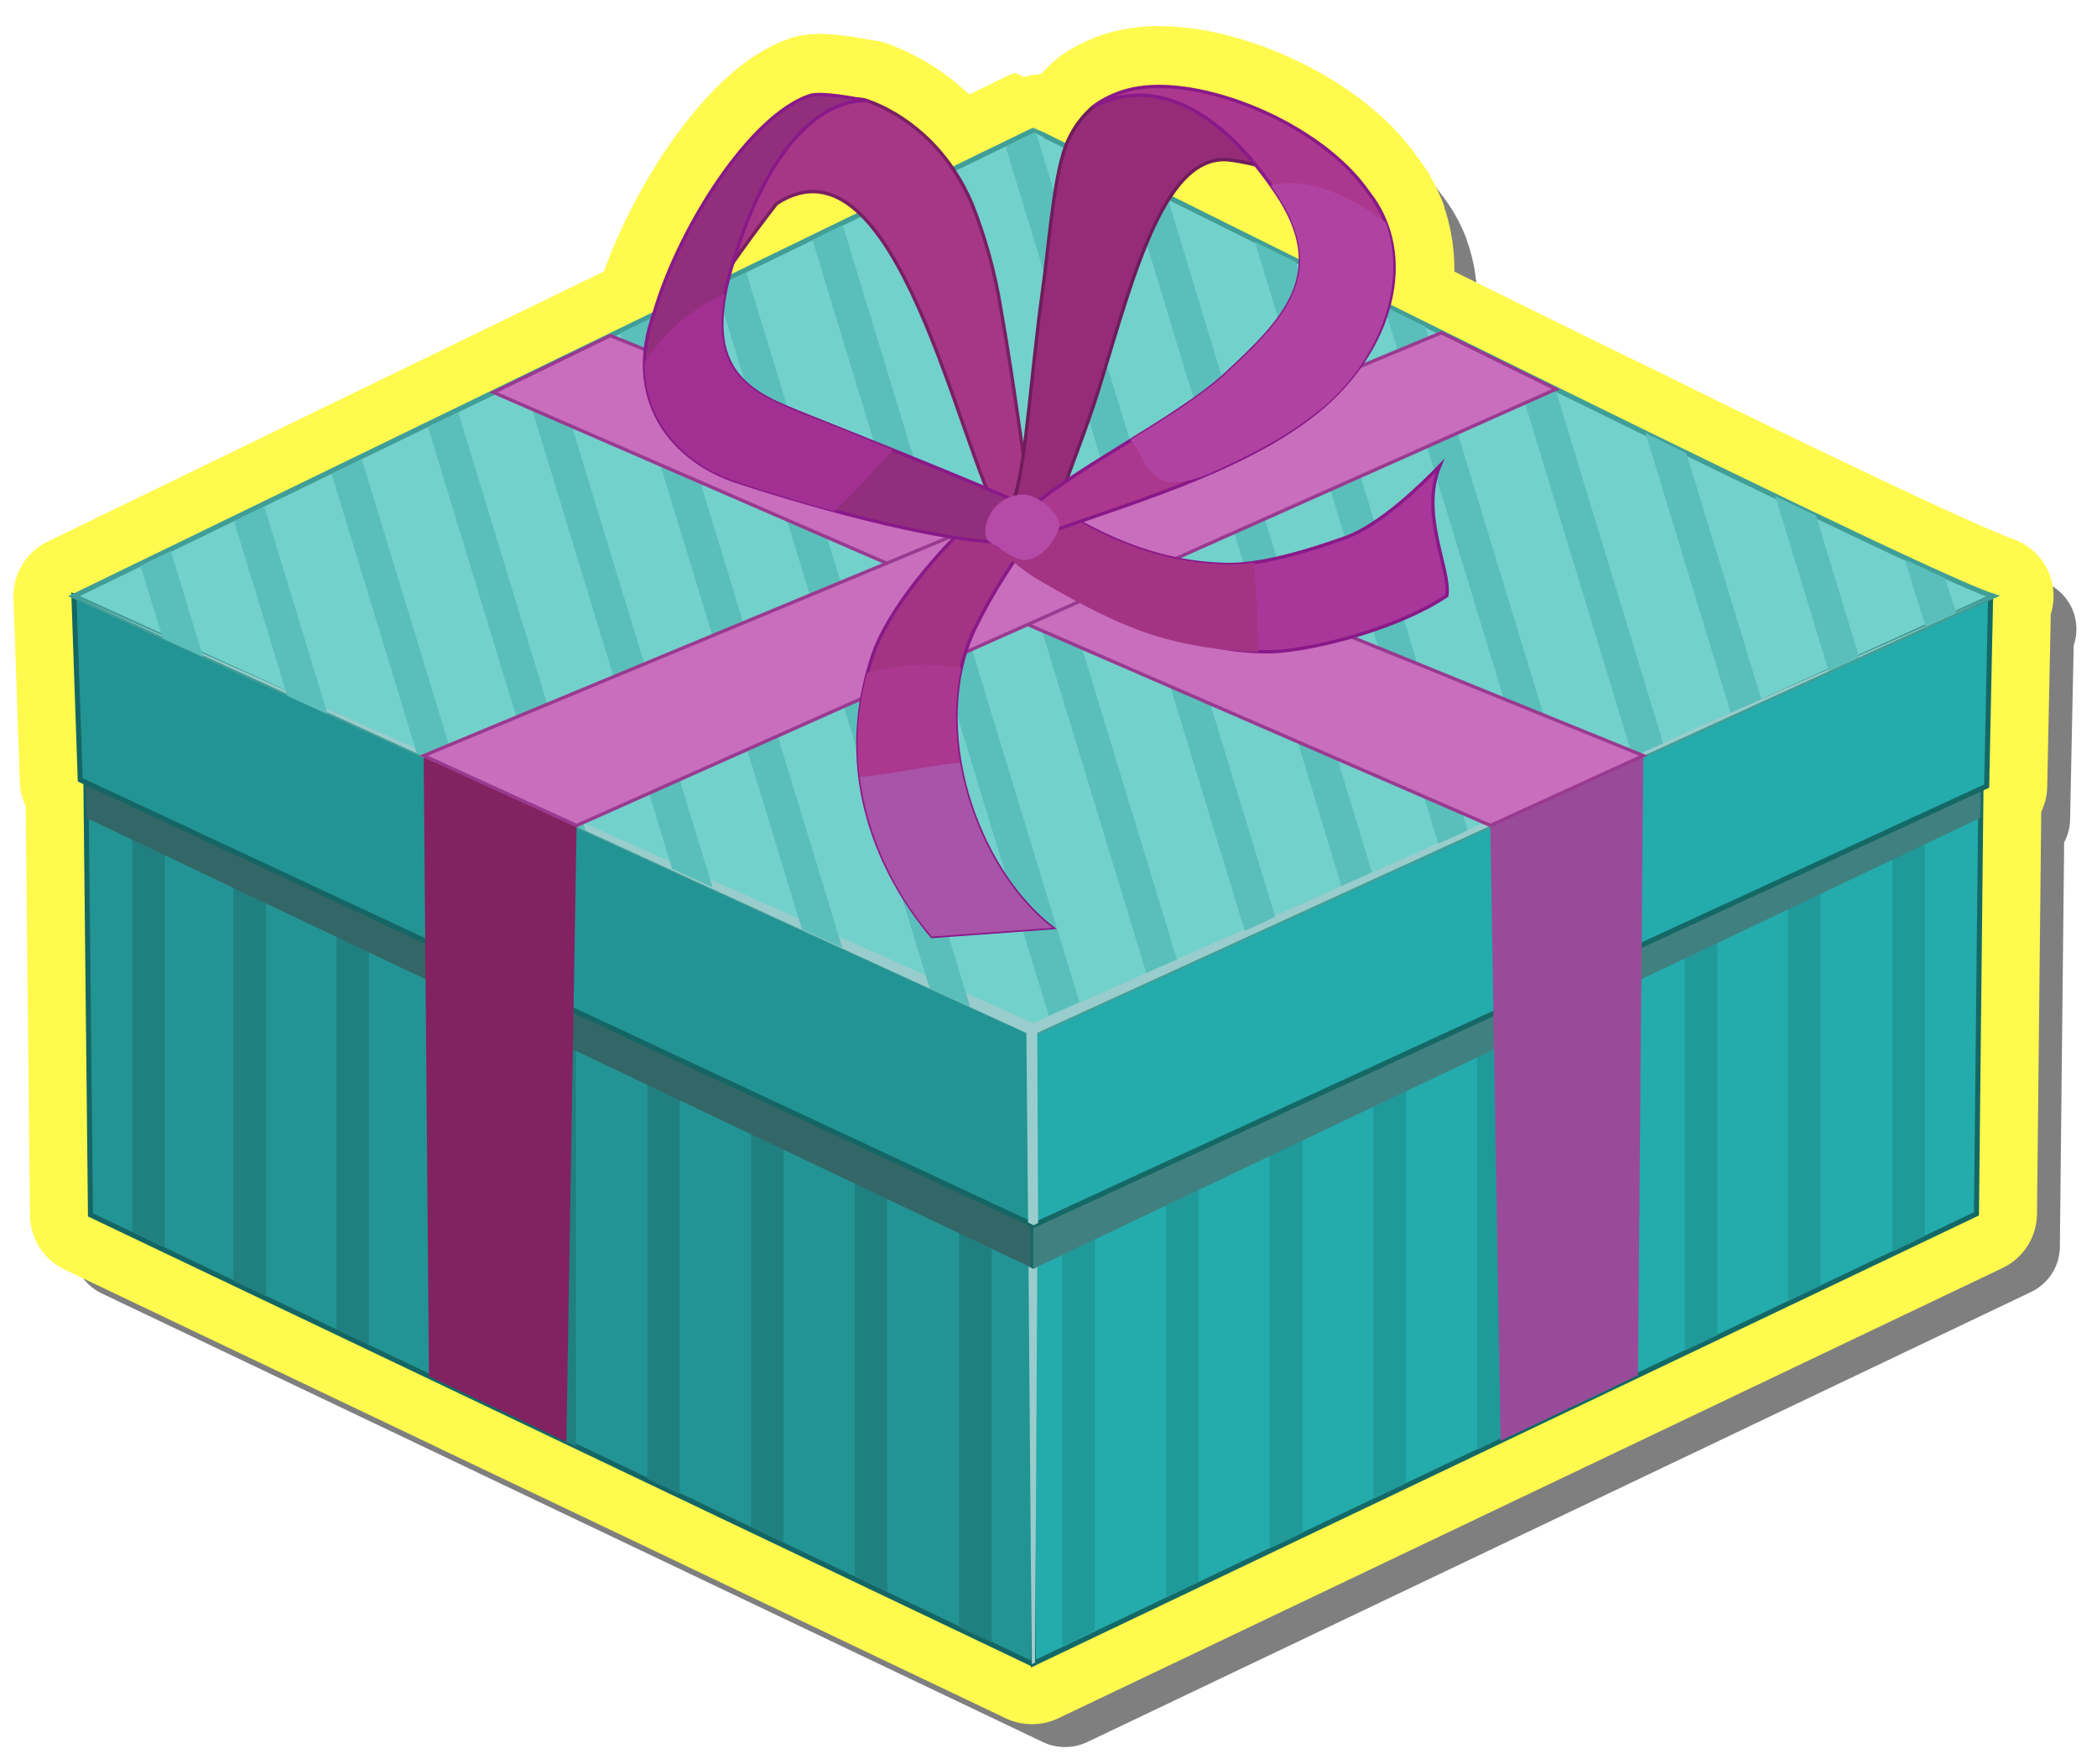
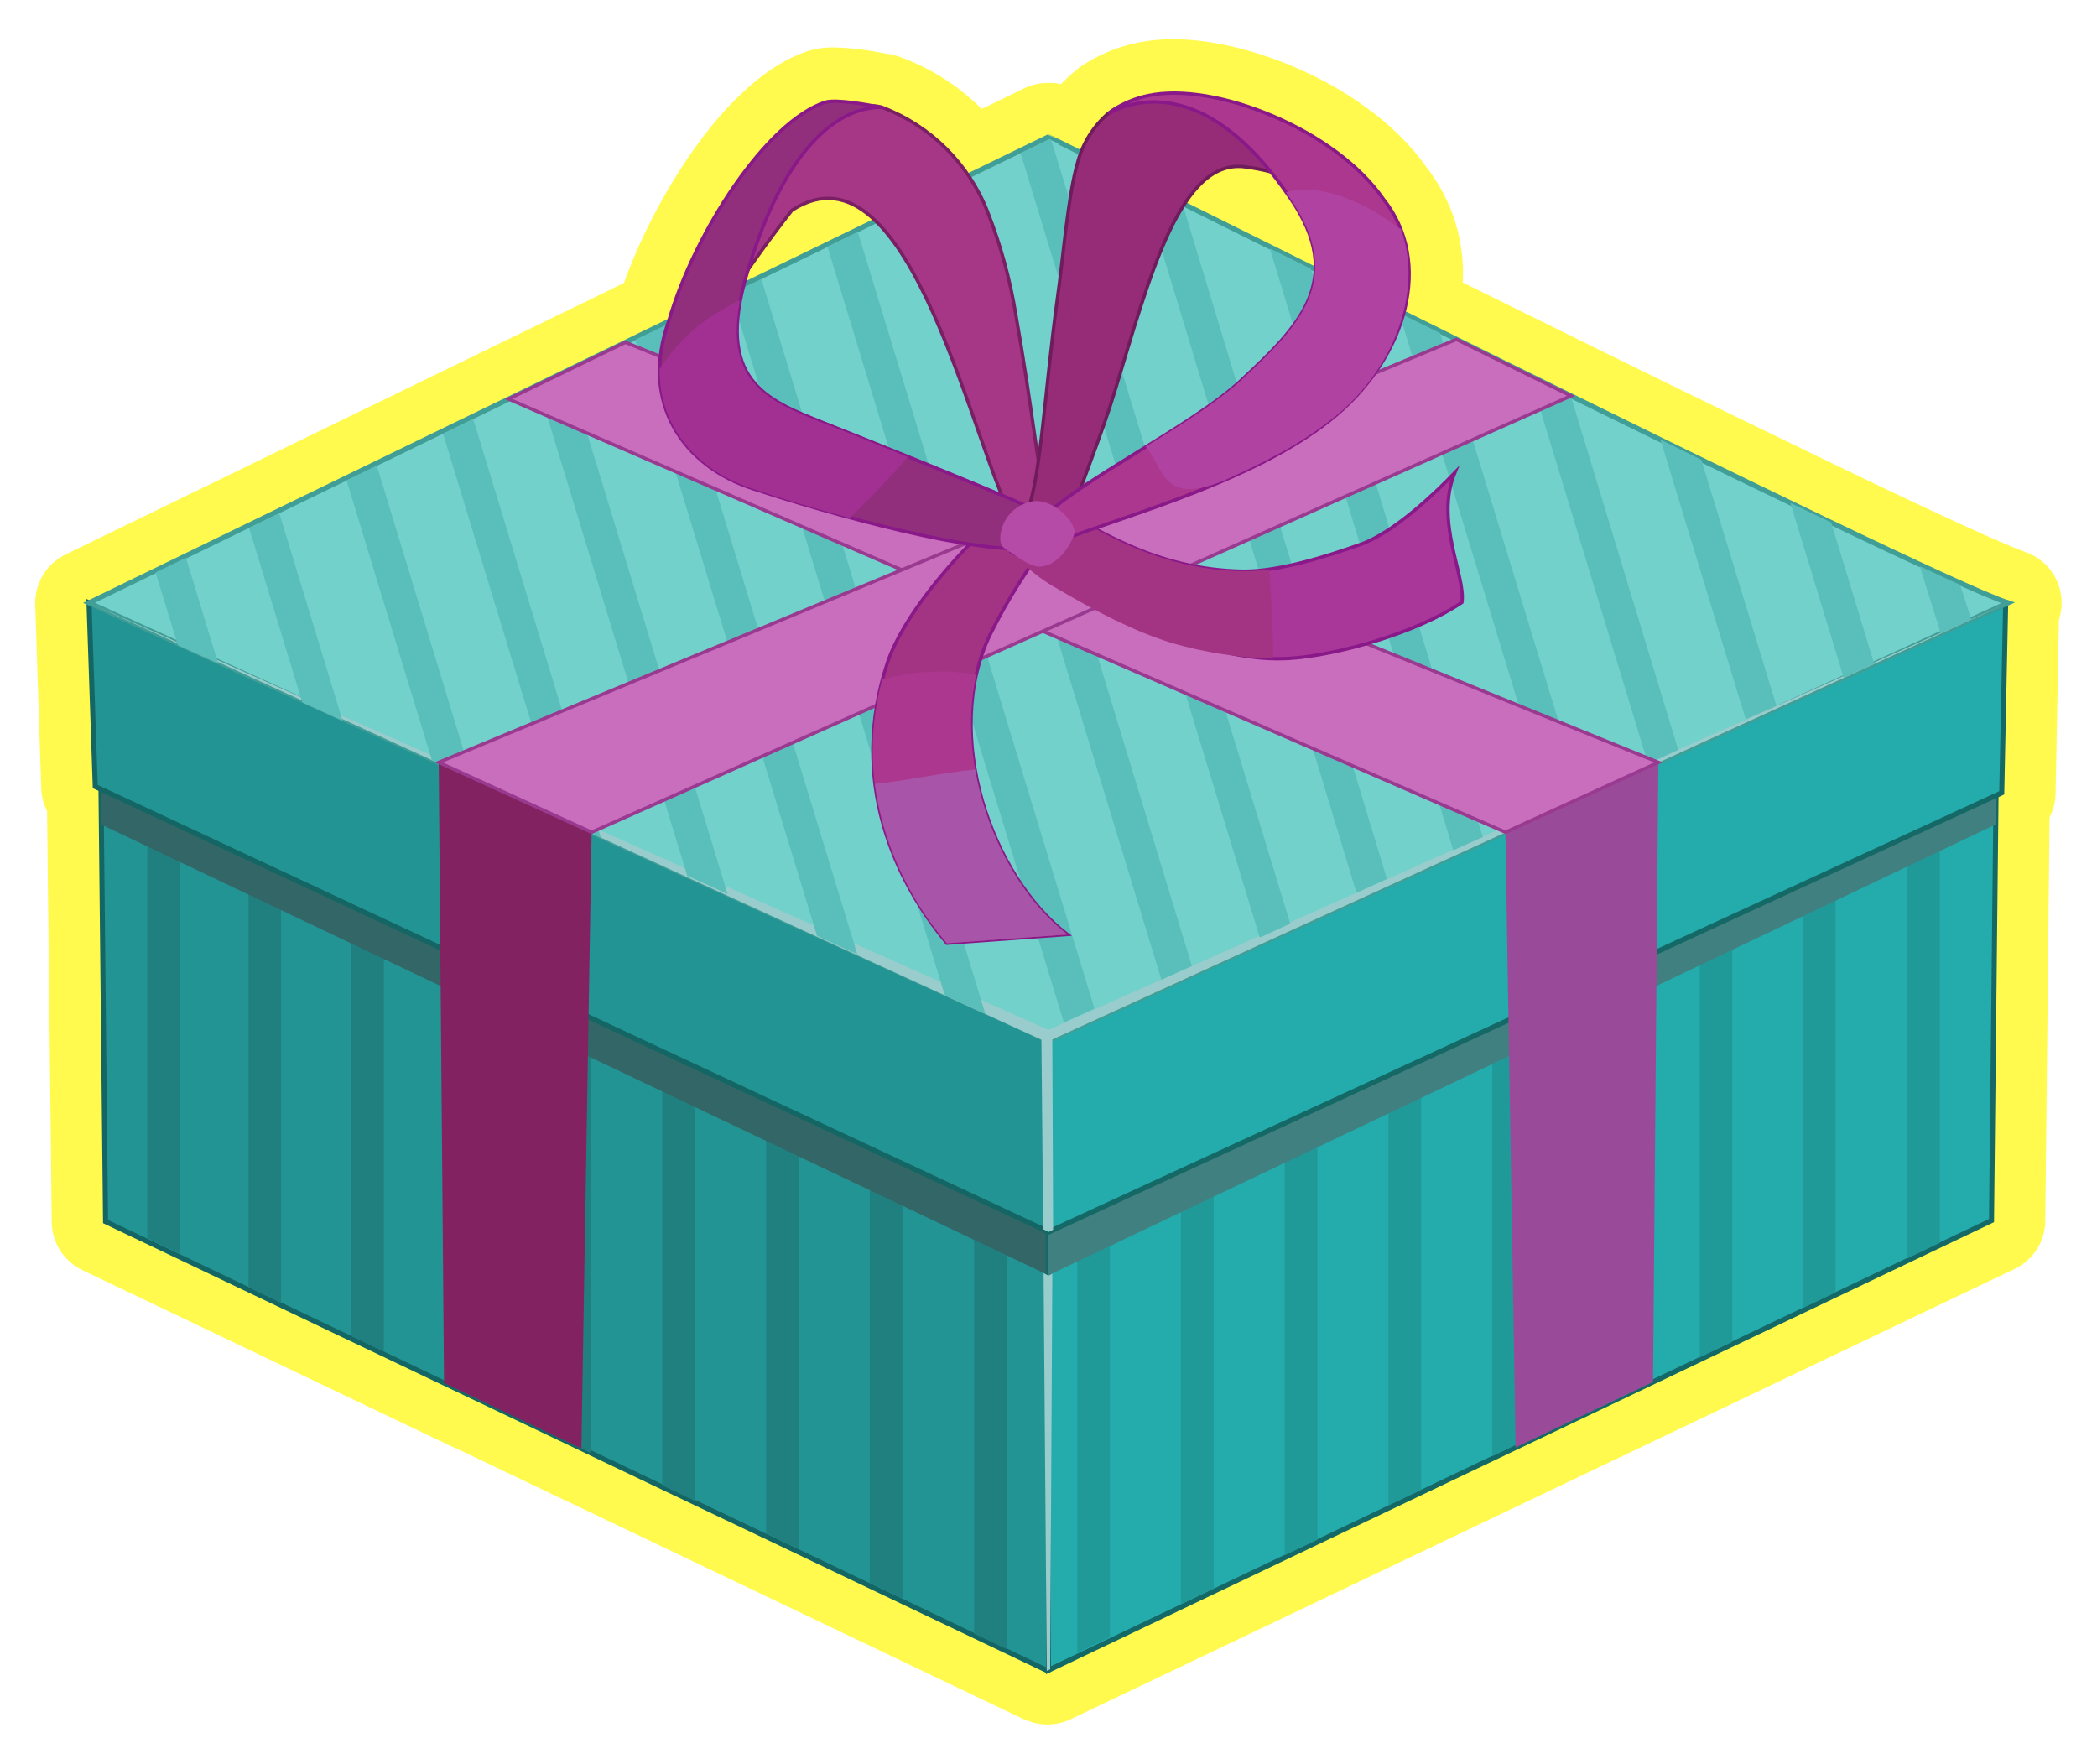
<svg xmlns="http://www.w3.org/2000/svg" id="Layer_1" data-name="Layer 1" width="311.74" height="262.21" viewBox="0 0 311.74 262.21">
  <defs>
    <style>
-       .cls-1, .cls-2 {
-         fill: none;
-         stroke-linejoin: round;
+       .cls-1 {
+         fill: #fffa4d;
      }

-       .cls-1 {
-         stroke: #000;
-         stroke-width: 15px;
-         opacity: 0.5;
-       }
- 
-       .cls-1, .cls-10, .cls-11, .cls-12, .cls-13, .cls-14, .cls-15, .cls-16, .cls-17, .cls-18, .cls-19, .cls-2, .cls-20, .cls-21, .cls-23, .cls-24, .cls-25, .cls-26, .cls-3, .cls-4, .cls-5, .cls-6, .cls-7, .cls-8, .cls-9 {
+       .cls-1, .cls-10, .cls-11, .cls-12, .cls-13, .cls-14, .cls-15, .cls-16, .cls-17, .cls-18, .cls-19, .cls-2, .cls-20, .cls-22, .cls-23, .cls-24, .cls-25, .cls-3, .cls-4, .cls-5, .cls-6, .cls-7, .cls-8, .cls-9 {
        fill-rule: evenodd;
      }

      .cls-2 {
-         stroke: #fffa4d;
-         stroke-width: 18px;
-       }
- 
-       .cls-3 {
        fill: #239494;
        stroke: #146664;
      }

-       .cls-14, .cls-15, .cls-18, .cls-20, .cls-21, .cls-23, .cls-24, .cls-3, .cls-6, .cls-9 {
+       .cls-13, .cls-14, .cls-17, .cls-19, .cls-2, .cls-20, .cls-22, .cls-23, .cls-5, .cls-8 {
        stroke-miterlimit: 10;
      }

-       .cls-3, .cls-6, .cls-9 {
+       .cls-2, .cls-5, .cls-8 {
        stroke-width: 0.75px;
      }

-       .cls-4 {
+       .cls-3 {
        fill: #208080;
      }

-       .cls-5 {
+       .cls-4 {
        fill: #366;
      }

-       .cls-6 {
+       .cls-5 {
        fill: #24abab;
        stroke: #146866;
      }

-       .cls-7 {
+       .cls-6 {
        fill: #209999;
      }

-       .cls-8 {
+       .cls-7 {
        fill: #418080;
      }

-       .cls-9 {
+       .cls-8 {
        fill: #73d1cc;
        stroke: #419e97;
      }

-       .cls-10 {
+       .cls-9 {
        fill: #9cc;
      }

-       .cls-11 {
+       .cls-10 {
        fill: #822260;
      }

-       .cls-12 {
+       .cls-11 {
        fill: #994b99;
      }

-       .cls-13 {
+       .cls-12 {
        fill: #5abfba;
      }

-       .cls-14 {
+       .cls-13 {
        fill: #c96ebd;
        stroke: #993a90;
      }

-       .cls-14, .cls-15, .cls-18, .cls-20, .cls-21, .cls-23, .cls-24 {
+       .cls-13, .cls-14, .cls-17, .cls-19, .cls-20, .cls-22, .cls-23 {
        stroke-width: 0.5px;
      }

-       .cls-15, .cls-19 {
+       .cls-14, .cls-18 {
        fill: #a33484;
      }

-       .cls-15, .cls-18, .cls-21, .cls-24 {
+       .cls-14, .cls-17, .cls-20, .cls-23 {
        stroke: #891989;
      }

-       .cls-16, .cls-24 {
+       .cls-15, .cls-23 {
        fill: #ab388e;
      }

-       .cls-17 {
+       .cls-16 {
        fill: #a854a8;
      }

-       .cls-18 {
+       .cls-17 {
        fill: #a83799;
      }

-       .cls-20 {
+       .cls-19 {
        fill: #a63786;
        stroke: #7a1f64;
      }

-       .cls-21 {
+       .cls-20 {
        fill: #912f7d;
      }

-       .cls-22 {
+       .cls-21 {
        fill: #a13092;
      }

-       .cls-23 {
+       .cls-22 {
        fill: #962c78;
        stroke: #701c5c;
      }

-       .cls-25 {
+       .cls-24 {
        fill: #b043a1;
      }

-       .cls-26 {
+       .cls-25 {
        fill: #b54ba7;
      }
    </style>
  </defs>
  <g>
-     <path class="cls-1" d="M300.82,93.69l.36-.16c-3-1-13-5.57-26.3-12h0l-6.06-2.91h0c-4.2-2-8.64-4.17-13.23-6.42h0c-2-1-4-2-6.07-3h0L236.2,62.75h0l-15.49-7.63-9.4-4.66A19.88,19.88,0,0,0,211,38.24c0-.08-.05-.17-.08-.26l0,0a17.22,17.22,0,0,0-2.58-4.49c-7.09-10.26-25-17.48-35-15.33A15.4,15.4,0,0,0,168,20.31c-.23.15-.45.36-.59.47l.06,0-.08.05a13.59,13.59,0,0,0-4,5.86c-3.1-1.54-4.87-2.41-4.89-2.41l-11.94,5.8a26.25,26.25,0,0,0-12.67-10.11l-.25-.07h.06a.84.84,0,0,0-.18,0,6,6,0,0,0-.79-.14c-1.7-.32-5.85-1.05-7.4-.61-8.76,2.82-19.43,19.37-23.23,32.34,0,.08,0,.16-.08.25l-6.41,3.11h0L78.26,63.23h0L15.89,93.53l.94,27.3.84.4.68,64.28L73.2,211.65l1.91.92h0l14.08,6.71,1.35.64h0l67.73,32.29h0l.1,0,.17-.07h0l140.18-66.85.67-63.19.85-.4ZM188,28.72c1.23.19,2.41.44,3.56.73.95,1.18,1.92,2.48,2.88,3.91,2.77,4,3.82,7.45,3.71,10.55L178.78,34.3C181.31,30.39,184.26,28.16,188,28.72ZM113.22,46.26c.13-.51.25-1,.4-1.53.07-.23.14-.44.21-.66,2.08-3,4.31-6,6.54-8.86,4.7-3.07,8.8-1.93,12.42,1.55Z" />
-     <path class="cls-2" d="M295.92,88.79l.36-.17c-3-1-13-5.56-26.3-11.94h0l-6.06-2.9h0c-4.19-2-8.63-4.18-13.22-6.42h0c-2-1-4-1.95-6.07-3h0L231.3,57.85h0l-15.49-7.63-9.41-4.66a19.81,19.81,0,0,0-.34-12.22c0-.08,0-.17-.08-.26l0,0a17.22,17.22,0,0,0-2.58-4.49c-7.09-10.26-25-17.48-35-15.33a15.4,15.4,0,0,0-5.22,2.17c-.23.15-.45.36-.59.47l.06,0-.08.05a13.59,13.59,0,0,0-4,5.86c-3.1-1.54-4.87-2.42-4.9-2.41l-11.93,5.8A26.22,26.22,0,0,0,129,15l-.24-.07h.06a1,1,0,0,0-.18,0,5.84,5.84,0,0,0-.8-.14c-1.69-.32-5.85-1.05-7.39-.61C111.71,17,101,33.56,97.24,46.53c0,.08,0,.16-.08.25l-6.41,3.11h0L73.36,58.33h0L11,88.62l.94,27.31.84.39.68,64.28L68.3,206.75l1.91.92h0l14.08,6.71,1.35.64h0l67.73,32.29h0l.1,0,.16-.08v0l140.19-66.85.67-63.19.85-.4Zm-112.86-65c1.23.19,2.41.44,3.56.73.95,1.18,1.92,2.48,2.88,3.91,2.77,4,3.82,7.45,3.71,10.55-7.1-3.53-13.67-6.79-19.33-9.62C176.41,25.49,179.36,23.26,183.06,23.82ZM108.32,41.36c.13-.51.24-1,.4-1.53.07-.24.14-.44.21-.66,2.08-3,4.31-6,6.54-8.86,4.7-3.07,8.8-1.93,12.42,1.55Z" />
+     <path class="cls-1" d="M155.71,256.36a7.9,7.9,0,0,1-3.13-.64l-.11,0-.56-.27L84.65,223.34l-.24-.11L83,222.57,69.27,216l-.28-.13L67.08,215,12.25,188.82a8,8,0,0,1-4.56-7.13L7,120.57a8,8,0,0,1-.87-3.37L5.24,89.9a8,8,0,0,1,4.5-7.47l62-30.14.32-.16,17.38-8.44.32-.15,3-1.48c4.56-12.73,15.35-30.61,27.41-34.49l.27-.08a12.67,12.67,0,0,1,3.53-.44,42.54,42.54,0,0,1,7.28.84l.88.15a8.26,8.26,0,0,1,1.66.43l0,0a33,33,0,0,1,12.15,7.73l6.32-3.07a8.06,8.06,0,0,1,3.48-.8H156a5.51,5.51,0,0,1,1.73.19,17.77,17.77,0,0,1,1.78-1.7l.23-.19a12.11,12.11,0,0,1,1.06-.83,23.38,23.38,0,0,1,8.07-3.4,26.35,26.35,0,0,1,5.59-.57c11.7,0,29.33,7.24,37.58,19A25.6,25.6,0,0,1,217.45,42l4.2,2.07,15.43,7.61.24.12c4.3,2.12,8.56,4.21,12.74,6.25l.35.17L253,59.48l3.64,1.78c4.45,2.17,8.74,4.25,12.81,6.21l.18.09,6,2.89.31.16c19.29,9.23,23.9,11,25,11.4a8,8,0,0,1,5.14,10.11L305.58,118a8.07,8.07,0,0,1-.89,3.5l-.64,60a8,8,0,0,1-4.55,7.14L159.32,255.51q-.27.13-.54.24A8.16,8.16,0,0,1,155.71,256.36Z" />
    <g>
-       <polygon class="cls-3" points="12.76 115.17 153.68 174.06 153.66 247.28 153.47 247.36 13.45 180.6 12.76 115.17" />
-       <polygon class="cls-4" points="19.65 117.55 24.51 119.57 24.51 185.37 19.65 183.05 19.65 117.55" />
-       <polygon class="cls-4" points="34.7 124.01 39.56 126.05 39.56 192.72 34.7 190.4 34.7 124.01" />
-       <polygon class="cls-4" points="50 130.31 54.84 132.35 54.84 199.93 50 197.61 50 130.31" />
-       <polygon class="cls-4" points="65.38 137.16 70.21 139.18 70.21 207.67 65.38 205.35 65.38 137.16" />
-       <polygon class="cls-4" points="80.8 143.6 85.64 145.62 85.64 215.02 80.8 212.7 80.8 143.6" />
-       <polygon class="cls-4" points="96.22 149.8 101.06 151.82 101.06 222.13 96.22 219.81 96.22 149.8" />
-       <polygon class="cls-4" points="111.65 156.06 116.49 158.08 116.49 229.3 111.65 226.98 111.65 156.06" />
-       <polygon class="cls-4" points="127.05 162.47 131.91 164.5 131.91 236.62 127.05 234.3 127.05 162.47" />
-       <polygon class="cls-4" points="142.57 169.1 147.43 171.14 147.43 244.16 142.57 241.87 142.57 169.1" />
-       <polygon class="cls-5" points="12.72 107.75 153.68 171.95 153.68 188.61 12.84 121.59 12.72 107.75" />
-       <polygon class="cls-3" points="10.99 88.63 153.68 151.24 153.68 182.15 11.93 115.93 10.99 88.63" />
-       <polygon class="cls-6" points="294.51 115.17 153.59 180.71 153.63 247.3 293.82 180.45 294.51 115.17" />
-       <polygon class="cls-7" points="162.76 175.9 157.9 178.16 157.9 244.69 162.76 242.37 162.76 175.9" />
-       <polygon class="cls-7" points="178.18 168.88 173.33 171.13 173.33 237.5 178.18 235.18 178.18 168.88" />
-       <polygon class="cls-7" points="193.61 161.78 188.75 164.03 188.75 230.2 193.61 227.9 193.61 161.78" />
-       <polygon class="cls-7" points="209.03 154.93 204.18 157.18 204.18 222.79 209.03 220.5 209.03 154.93" />
-       <polygon class="cls-7" points="224.44 147.77 219.6 150.03 219.6 215.5 224.5 213.14 224.44 147.77" />
-       <polygon class="cls-7" points="239.86 140.59 235.03 142.85 235.03 208.47 239.86 206.18 239.86 140.59" />
-       <polygon class="cls-7" points="255.29 133.08 250.45 135.34 250.45 200.79 255.29 198.5 255.29 133.08" />
-       <polygon class="cls-7" points="270.63 125.9 265.8 128.16 265.8 193.44 270.63 191.14 270.63 125.9" />
-       <polygon class="cls-7" points="286.14 118.74 281.3 121 281.3 186.09 286.14 183.76 286.14 118.74" />
-       <polygon class="cls-8" points="294.57 107.75 153.59 171.97 153.59 188.61 294.43 121.57 294.57 107.75" />
-       <polygon class="cls-6" points="295.92 88.78 153.59 151.24 153.68 182.15 295.34 116.86 295.92 88.78" />
-       <path class="cls-9" d="M296.28,88.62,153.64,153.69,11,88.62,153.64,19.35c.2-.06,130.18,65.26,142.64,69.27Z" />
-       <path class="cls-10" d="M296.28,88.62,154.2,153.54l.13,28.28-.65.32-.84-.39-.26-28.19L11.16,88.69l142.48,63.42ZM153.88,247.17l-.41.19-.1,0-.47-59.08.71.35.59-.26Z" />
-       <polygon class="cls-11" points="62.98 112.33 85.72 122.72 84.19 214.33 63.77 204.59 62.98 112.33" />
-       <polygon class="cls-12" points="244.29 112.33 221.55 122.72 223.08 214.18 243.5 204.44 244.29 112.33" />
-       <polygon class="cls-13" points="30.2 97.66 24.2 94.92 20.89 84.1 25.4 81.91 30.2 97.66" />
-       <polygon class="cls-13" points="48.7 106.16 42.7 103.42 34.8 77.48 39.29 75.29 48.7 106.16" />
-       <polygon class="cls-13" points="67.96 114.77 61.97 112.02 49.29 70.42 53.78 68.23 67.96 114.77" />
-       <polygon class="cls-13" points="87.09 123.53 81.09 120.77 63.63 63.49 68.13 61.32 87.09 123.53" />
-       <polygon class="cls-13" points="105.92 131.91 99.92 129.18 77.69 56.24 82.18 54.05 105.92 131.91" />
-       <polygon class="cls-13" points="125.21 140.88 119.22 138.15 92.19 49.53 96.7 47.34 125.21 140.88" />
-       <polygon class="cls-13" points="144.24 149.72 138.22 146.99 106.44 42.69 110.95 40.5 144.24 149.72" />
-       <polygon class="cls-13" points="160.46 148.94 155.91 151 120.77 35.65 125.28 33.46 160.46 148.94" />
-       <polygon class="cls-13" points="174.96 142.62 170.41 144.64 134.98 28.42 139.49 26.23 174.96 142.62" />
-       <path class="cls-13" d="M189.58,136.3l-4.53,2.08L149.48,21.76l4.33-2.1.22.11Z" />
-       <polygon class="cls-13" points="203.94 129.66 199.41 131.72 167.61 26.81 173.71 29.84 203.94 129.66" />
-       <polygon class="cls-13" points="218.19 123.45 213.81 125.41 186.54 35.94 192.63 38.95 218.19 123.45" />
-       <path class="cls-13" d="M232.94,117.66l-4.55,2.08L205.77,45.53l6.1,3Z" />
-       <path class="cls-13" d="M247.25,110.48l-4.53,2.06-17.45-57.3c2,1,4.07,2,6.08,3Z" />
-       <path class="cls-13" d="M261.84,103.91l-4.57,2L244.62,64.38c2,1,4.06,2,6.07,3Z" />
-       <path class="cls-13" d="M276.38,97.69l-4.53,2.08-7.93-26,6.06,2.9Z" />
-       <path class="cls-13" d="M290.81,91.1l-4.53,2.08-3.13-10c2.23,1,4.25,2,6,2.75Z" />
-       <polygon class="cls-14" points="90.74 49.89 73.36 58.33 221.57 122.72 244.29 112.33 90.74 49.89" />
-       <polygon class="cls-14" points="214.28 49.46 231.31 57.85 85.72 122.72 63 112.33 214.28 49.46" />
-       <path class="cls-15" d="M156.44,137.92c-11.34-8.72-18.62-29.69-11.5-44.52a84.33,84.33,0,0,1,9.22-14.67l-6.76-4.07C139.06,82,131.85,91,129.7,97.52c-5.84,17.56,1.11,32.49,8.84,41.7Z" />
-       <path class="cls-16" d="M156.44,137.92c-9.9-7.63-16.71-24.59-13.54-38.65a32.37,32.37,0,0,0-14,.76c-4.41,16.49,2.24,30.41,9.6,39.19Z" />
-       <path class="cls-17" d="M156.44,137.92c-6.71-5.16-12-14.62-13.72-24.53-5.14.52-10.34,1.72-14.89,2.13a46.14,46.14,0,0,0,10.71,23.7Z" />
-       <path class="cls-18" d="M151.52,72.25c8.84,5.42,18.07,11.5,31.18,11.67,5.34,0,12.31-2.21,17.33-4s11.16-7.7,14-10.65c-3,7.22,1.65,15.35,1.06,19.28-6.87,4.66-18.9,7.91-25.67,8.33a40.15,40.15,0,0,1-16.17-3c-7.42-2.76-14.84-7-21.42-10.8-1.24-.72-2.48-1.41-3.74-2.06Z" />
-       <path class="cls-19" d="M160.91,77.8c6.26,3.34,13.17,6,21.79,6.12a26,26,0,0,0,3.73-.28c.33,3.64.64,9.56.59,13.27a58.44,58.44,0,0,1-15-2.3c-5.73-1.76-11.3-4.71-16.93-8a24.92,24.92,0,0,1-6.89-5.57l3.66-7.31c3.19,1.67,5.83,2.32,9.06,4Z" />
-       <path class="cls-20" d="M153.59,76.85c-1-4.84-2.52-18.07-4.81-31a74.72,74.72,0,0,0-4.25-15.46C140.81,21.56,134.21,16.86,129,15c-2.07-.68-3.63,0-5.93,1.15-12.9,6.55-30,29.77-23.76,39.43,2.56-6.53,9.33-16.55,16.14-25.31,17.88-11.65,27.19,37.1,33.35,46.78Z" />
-       <path class="cls-21" d="M152.23,80.47c-9,1.19-31.29-5.12-42.55-8.83-10.1-3.25-17-12.55-12.44-25.11,3.8-13,14.47-29.52,23.23-32.34,1.69-.48,6.52.43,7.82.69.12.07.41,0,.55.09-5.38-.15-14.06,4.38-20.12,24.86-4.59,15.59,2.77,18.58,11.28,22,7.32,2.84,28.84,11.49,34.43,14.22Z" />
-       <path class="cls-22" d="M124.07,76c-5.35-1.45-10.55-3-14.39-4.34-8-2.56-14-9-13.86-17.8a27.11,27.11,0,0,1,10-9.22c.63-.35,1.28-.69,1.93-1C105.39,55.94,112.22,58.67,120,61.8c2.77,1,7.52,3,12.68,5.07-2.44,2.91-5.48,6-8.61,9.11Z" />
-       <path class="cls-23" d="M150.14,75.55c2.19-3.36,2.91-18.31,4.84-32.3.83-5.87,1.56-15.33,3-20.12a14.48,14.48,0,0,1,4.5-7.23A10.82,10.82,0,0,1,169,13.8c15.2-.8,38.59,12,34.06,24.49-.45-3.19-2.58-6.34-6-8.92a31.1,31.1,0,0,0-14-5.55c-9.71-1.47-14.33,16.27-19.49,33.31-1.91,6.34-5.06,14-6.79,19.28Z" />
-       <path class="cls-24" d="M155.59,79.3c9.91-3.8,29.75-9.09,41-18.74,10.16-8.68,14.34-22.53,6.8-32-7.09-10.26-25-17.48-35-15.33a15.4,15.4,0,0,0-5.22,2.17c-.23.15-.45.36-.59.47,5.71-3.12,16.07-3.55,27,12.58,8.42,12.21,1.16,19.22-7.27,27.07-7.13,6.72-24.63,15.16-29.9,20.86Z" />
-       <path class="cls-25" d="M180,70.3c2.73-1.22,5.41-2.5,7.93-3.88a53.89,53.89,0,0,0,9-6.08C205.42,53,209.18,41.78,206,33.08c-5.81-4.34-12.09-6.85-17.09-5.51.23.28.39.61.61.89,8.42,12.21,1.16,19.22-7.27,27.07-3.21,3-8.68,6.53-14.19,9.87,2.81,3.18,2.3,8.95,12,4.9Z" />
-       <path class="cls-26" d="M152,73.51c2.62,0,6,3.34,5.45,5s-2.55,4.73-5.17,4.73c-1.34,0-2.94-1.26-4.08-2s-1.73-.82-1.73-2.32A5.75,5.75,0,0,1,152,73.51Z" />
+       <polygon class="cls-2" points="15 116.17 155.91 175.05 155.89 248.27 155.71 248.36 15.69 181.6 15 116.17" />
+       <polygon class="cls-3" points="21.89 118.55 26.75 120.57 26.75 186.37 21.89 184.05 21.89 118.55" />
+       <polygon class="cls-3" points="36.94 125 41.79 127.04 41.79 193.71 36.94 191.39 36.94 125" />
+       <polygon class="cls-3" points="52.24 131.31 57.07 133.35 57.07 200.93 52.24 198.61 52.24 131.31" />
+       <polygon class="cls-3" points="67.61 138.16 72.45 140.18 72.45 208.67 67.61 206.35 67.61 138.16" />
+       <polygon class="cls-3" points="83.04 144.6 87.87 146.62 87.87 216.02 83.04 213.7 83.04 144.6" />
+       <polygon class="cls-3" points="98.46 150.8 103.3 152.81 103.3 223.13 98.46 220.81 98.46 150.8" />
+       <polygon class="cls-3" points="113.89 157.06 118.72 159.08 118.72 230.3 113.89 227.98 113.89 157.06" />
+       <polygon class="cls-3" points="129.29 163.46 134.15 165.5 134.15 237.62 129.29 235.29 129.29 163.46" />
+       <polygon class="cls-3" points="144.81 170.1 149.67 172.14 149.67 245.16 144.81 242.86 144.81 170.1" />
+       <polygon class="cls-4" points="14.96 108.75 155.91 172.95 155.91 189.6 15.08 122.59 14.96 108.75" />
+       <polygon class="cls-2" points="13.23 89.62 155.91 152.24 155.91 183.14 14.16 116.93 13.23 89.62" />
+       <polygon class="cls-5" points="296.75 116.17 155.83 181.71 155.87 248.29 296.06 181.45 296.75 116.17" />
+       <polygon class="cls-6" points="165 176.9 160.14 179.15 160.14 245.69 165 243.37 165 176.9" />
+       <polygon class="cls-6" points="180.42 169.88 175.56 172.13 175.56 238.5 180.42 236.18 180.42 169.88" />
+       <polygon class="cls-6" points="195.85 162.77 190.99 165.03 190.99 231.2 195.85 228.9 195.85 162.77" />
+       <polygon class="cls-6" points="211.27 155.92 206.41 158.18 206.41 223.79 211.27 221.49 211.27 155.92" />
+       <polygon class="cls-6" points="226.68 148.77 221.84 151.02 221.84 216.49 226.74 214.13 226.68 148.77" />
+       <polygon class="cls-6" points="242.1 141.59 237.26 143.84 237.26 209.47 242.1 207.17 242.1 141.59" />
+       <polygon class="cls-6" points="257.52 134.08 252.69 136.34 252.69 201.79 257.52 199.49 257.52 134.08" />
+       <polygon class="cls-6" points="272.87 126.9 268.04 129.16 268.04 194.44 272.87 192.14 272.87 126.9" />
+       <polygon class="cls-6" points="288.37 119.74 283.54 122 283.54 187.08 288.37 184.76 288.37 119.74" />
+       <polygon class="cls-7" points="296.81 108.75 155.83 172.97 155.83 189.6 296.67 122.57 296.81 108.75" />
+       <polygon class="cls-5" points="298.16 89.78 155.83 152.24 155.91 183.14 297.58 117.86 298.16 89.78" />
+       <path class="cls-8" d="M298.51,89.62,155.87,154.69,13.23,89.62,155.87,20.35c.21-.07,130.19,65.26,142.64,69.27Z" />
+       <path class="cls-9" d="M298.51,89.62,156.44,154.53l.12,28.29-.65.32-.83-.39-.26-28.19L13.39,89.69,155.87,153.1ZM156.12,248.16l-.41.2-.1,0-.47-59.08.71.34.59-.26Z" />
+       <polygon class="cls-10" points="65.22 113.33 87.95 123.72 86.43 215.33 66.01 205.59 65.22 113.33" />
+       <polygon class="cls-11" points="246.53 113.33 223.79 123.72 225.31 215.18 245.74 205.44 246.53 113.33" />
+       <polygon class="cls-12" points="32.44 98.65 26.44 95.92 23.13 85.1 27.64 82.91 32.44 98.65" />
+       <polygon class="cls-12" points="50.93 107.15 44.94 104.42 37.03 78.48 41.52 76.29 50.93 107.15" />
+       <polygon class="cls-12" points="70.2 115.77 64.2 113.01 51.52 71.41 56.02 69.22 70.2 115.77" />
+       <polygon class="cls-12" points="89.32 124.52 83.33 121.77 65.87 64.49 70.36 62.32 89.32 124.52" />
+       <polygon class="cls-12" points="108.16 132.91 102.16 130.18 79.93 57.24 84.42 55.05 108.16 132.91" />
+       <polygon class="cls-12" points="127.45 141.88 121.46 139.14 94.43 50.52 98.94 48.33 127.45 141.88" />
+       <polygon class="cls-12" points="146.48 150.72 140.46 147.98 108.68 43.68 113.19 41.49 146.48 150.72" />
+       <polygon class="cls-12" points="162.7 149.94 158.15 152 123 36.65 127.52 34.46 162.7 149.94" />
+       <polygon class="cls-12" points="177.19 143.61 172.65 145.64 137.22 29.41 141.73 27.22 177.19 143.61" />
+       <path class="cls-12" d="M191.81,137.3l-4.53,2.08L151.72,22.76l4.33-2.1.22.11Z" />
+       <polygon class="cls-12" points="206.18 130.66 201.65 132.72 169.85 27.8 175.95 30.84 206.18 130.66" />
+       <polygon class="cls-12" points="220.43 124.44 216.05 126.4 188.77 36.93 194.87 39.95 220.43 124.44" />
+       <path class="cls-12" d="M235.18,118.66l-4.56,2.08L208,46.52l6.09,3Z" />
+       <path class="cls-12" d="M249.49,111.48,245,113.54l-17.44-57.3c2,1,4.06,2,6.07,3Z" />
+       <path class="cls-12" d="M264.08,104.91l-4.57,2L246.85,65.37c2.06,1,4.07,2,6.08,3Z" />
+       <path class="cls-12" d="M278.62,98.69l-4.53,2.08-7.93-26,6.06,2.9Z" />
+       <path class="cls-12" d="M293.05,92.09l-4.53,2.09-3.13-10c2.23,1,4.24,2,6,2.75Z" />
+       <polygon class="cls-13" points="92.97 50.89 75.6 59.32 223.81 123.72 246.53 113.33 92.97 50.89" />
+       <polygon class="cls-13" points="216.51 50.45 233.54 58.85 87.95 123.72 65.23 113.33 216.51 50.45" />
+       <path class="cls-14" d="M158.68,138.92c-11.34-8.72-18.62-29.69-11.51-44.53a85,85,0,0,1,9.23-14.66l-6.77-4.08C141.3,83,134.09,92,131.93,98.51c-5.83,17.57,1.12,32.49,8.84,41.71Z" />
+       <path class="cls-15" d="M158.68,138.92c-9.9-7.64-16.71-24.6-13.54-38.65a32.37,32.37,0,0,0-14,.76c-4.41,16.48,2.24,30.41,9.59,39.19Z" />
+       <path class="cls-16" d="M158.68,138.92c-6.71-5.16-12-14.62-13.72-24.53-5.14.52-10.34,1.71-14.9,2.13a46.26,46.26,0,0,0,10.71,23.7Z" />
+       <path class="cls-17" d="M153.76,73.25c8.84,5.42,18.07,11.49,31.17,11.67,5.35,0,12.32-2.22,17.34-4s11.15-7.7,14-10.65c-3,7.23,1.65,15.36,1.06,19.28-6.87,4.67-18.9,7.92-25.67,8.33-5.18.31-10.67-.89-16.18-3-7.41-2.75-14.83-7-21.42-10.8-1.24-.71-2.48-1.41-3.74-2.06Z" />
+       <path class="cls-18" d="M163.15,78.8c6.26,3.34,13.17,6,21.78,6.12a24.69,24.69,0,0,0,3.74-.29c.33,3.65.63,9.57.59,13.28a59.4,59.4,0,0,1-15-2.3c-5.73-1.76-11.3-4.71-16.92-8a24.6,24.6,0,0,1-6.89-5.58l3.65-7.31c3.19,1.67,5.84,2.32,9.07,4.06Z" />
+       <path class="cls-19" d="M155.83,77.84c-1-4.83-2.52-18.06-4.81-31a74.37,74.37,0,0,0-4.25-15.46A27.2,27.2,0,0,0,131.26,16c-2.07-.67-3.64,0-5.93,1.15-12.91,6.55-30,29.78-23.76,39.43,2.56-6.53,9.33-16.55,16.14-25.31,17.88-11.64,27.19,37.11,33.35,46.78Z" />
+       <path class="cls-20" d="M154.47,81.47c-9,1.19-31.3-5.12-42.55-8.83-10.1-3.25-17-12.56-12.44-25.12,3.8-13,14.47-29.51,23.23-32.33,1.68-.48,6.52.43,7.82.69.12.07.41,0,.55.09C125.69,15.82,117,20.35,111,40.82c-4.59,15.6,2.76,18.59,11.28,22,7.31,2.84,28.84,11.5,34.42,14.23Z" />
+       <path class="cls-21" d="M126.3,77c-5.34-1.46-10.54-3-14.38-4.34-8-2.56-14-9-13.86-17.81a27.14,27.14,0,0,1,10-9.21c.63-.35,1.28-.7,1.93-1-2.35,12.36,4.48,15.09,12.26,18.21,2.76,1,7.52,3,12.68,5.08-2.44,2.9-5.49,6-8.62,9.11Z" />
+       <path class="cls-22" d="M152.38,76.54c2.19-3.36,2.9-18.3,4.83-32.29.84-5.88,1.57-15.33,3-20.13a14.55,14.55,0,0,1,4.49-7.22,10.78,10.78,0,0,1,6.47-2.1c15.2-.81,38.59,12,34.06,24.48-.45-3.19-2.59-6.33-6-8.91a30.87,30.87,0,0,0-14-5.55c-9.72-1.48-14.33,16.26-19.49,33.31-1.91,6.33-5.06,14-6.79,19.28Z" />
+       <path class="cls-23" d="M157.82,80.3c9.92-3.8,29.75-9.09,41-18.74,10.16-8.68,14.35-22.54,6.81-32-7.09-10.26-25-17.48-35-15.34a15.58,15.58,0,0,0-5.23,2.17c-.22.15-.44.37-.59.48,5.71-3.12,16.08-3.56,27,12.58,8.41,12.21,1.16,19.21-7.27,27.07-7.14,6.72-24.63,15.16-29.9,20.86Z" />
+       <path class="cls-24" d="M182.25,71.29c2.72-1.21,5.41-2.49,7.93-3.88a53.85,53.85,0,0,0,9-6.07c8.51-7.35,12.27-18.57,9.08-27.26-5.81-4.34-12.09-6.86-17.09-5.51.22.28.39.61.61.89,8.41,12.21,1.16,19.21-7.27,27.07-3.22,3-8.68,6.52-14.19,9.86,2.81,3.19,2.3,9,12,4.9Z" />
+       <path class="cls-25" d="M154.23,74.5c2.62,0,6,3.34,5.44,5s-2.54,4.73-5.16,4.73c-1.34,0-2.95-1.25-4.08-2s-1.73-.82-1.73-2.32a5.74,5.74,0,0,1,5.53-5.45Z" />
    </g>
  </g>
</svg>
